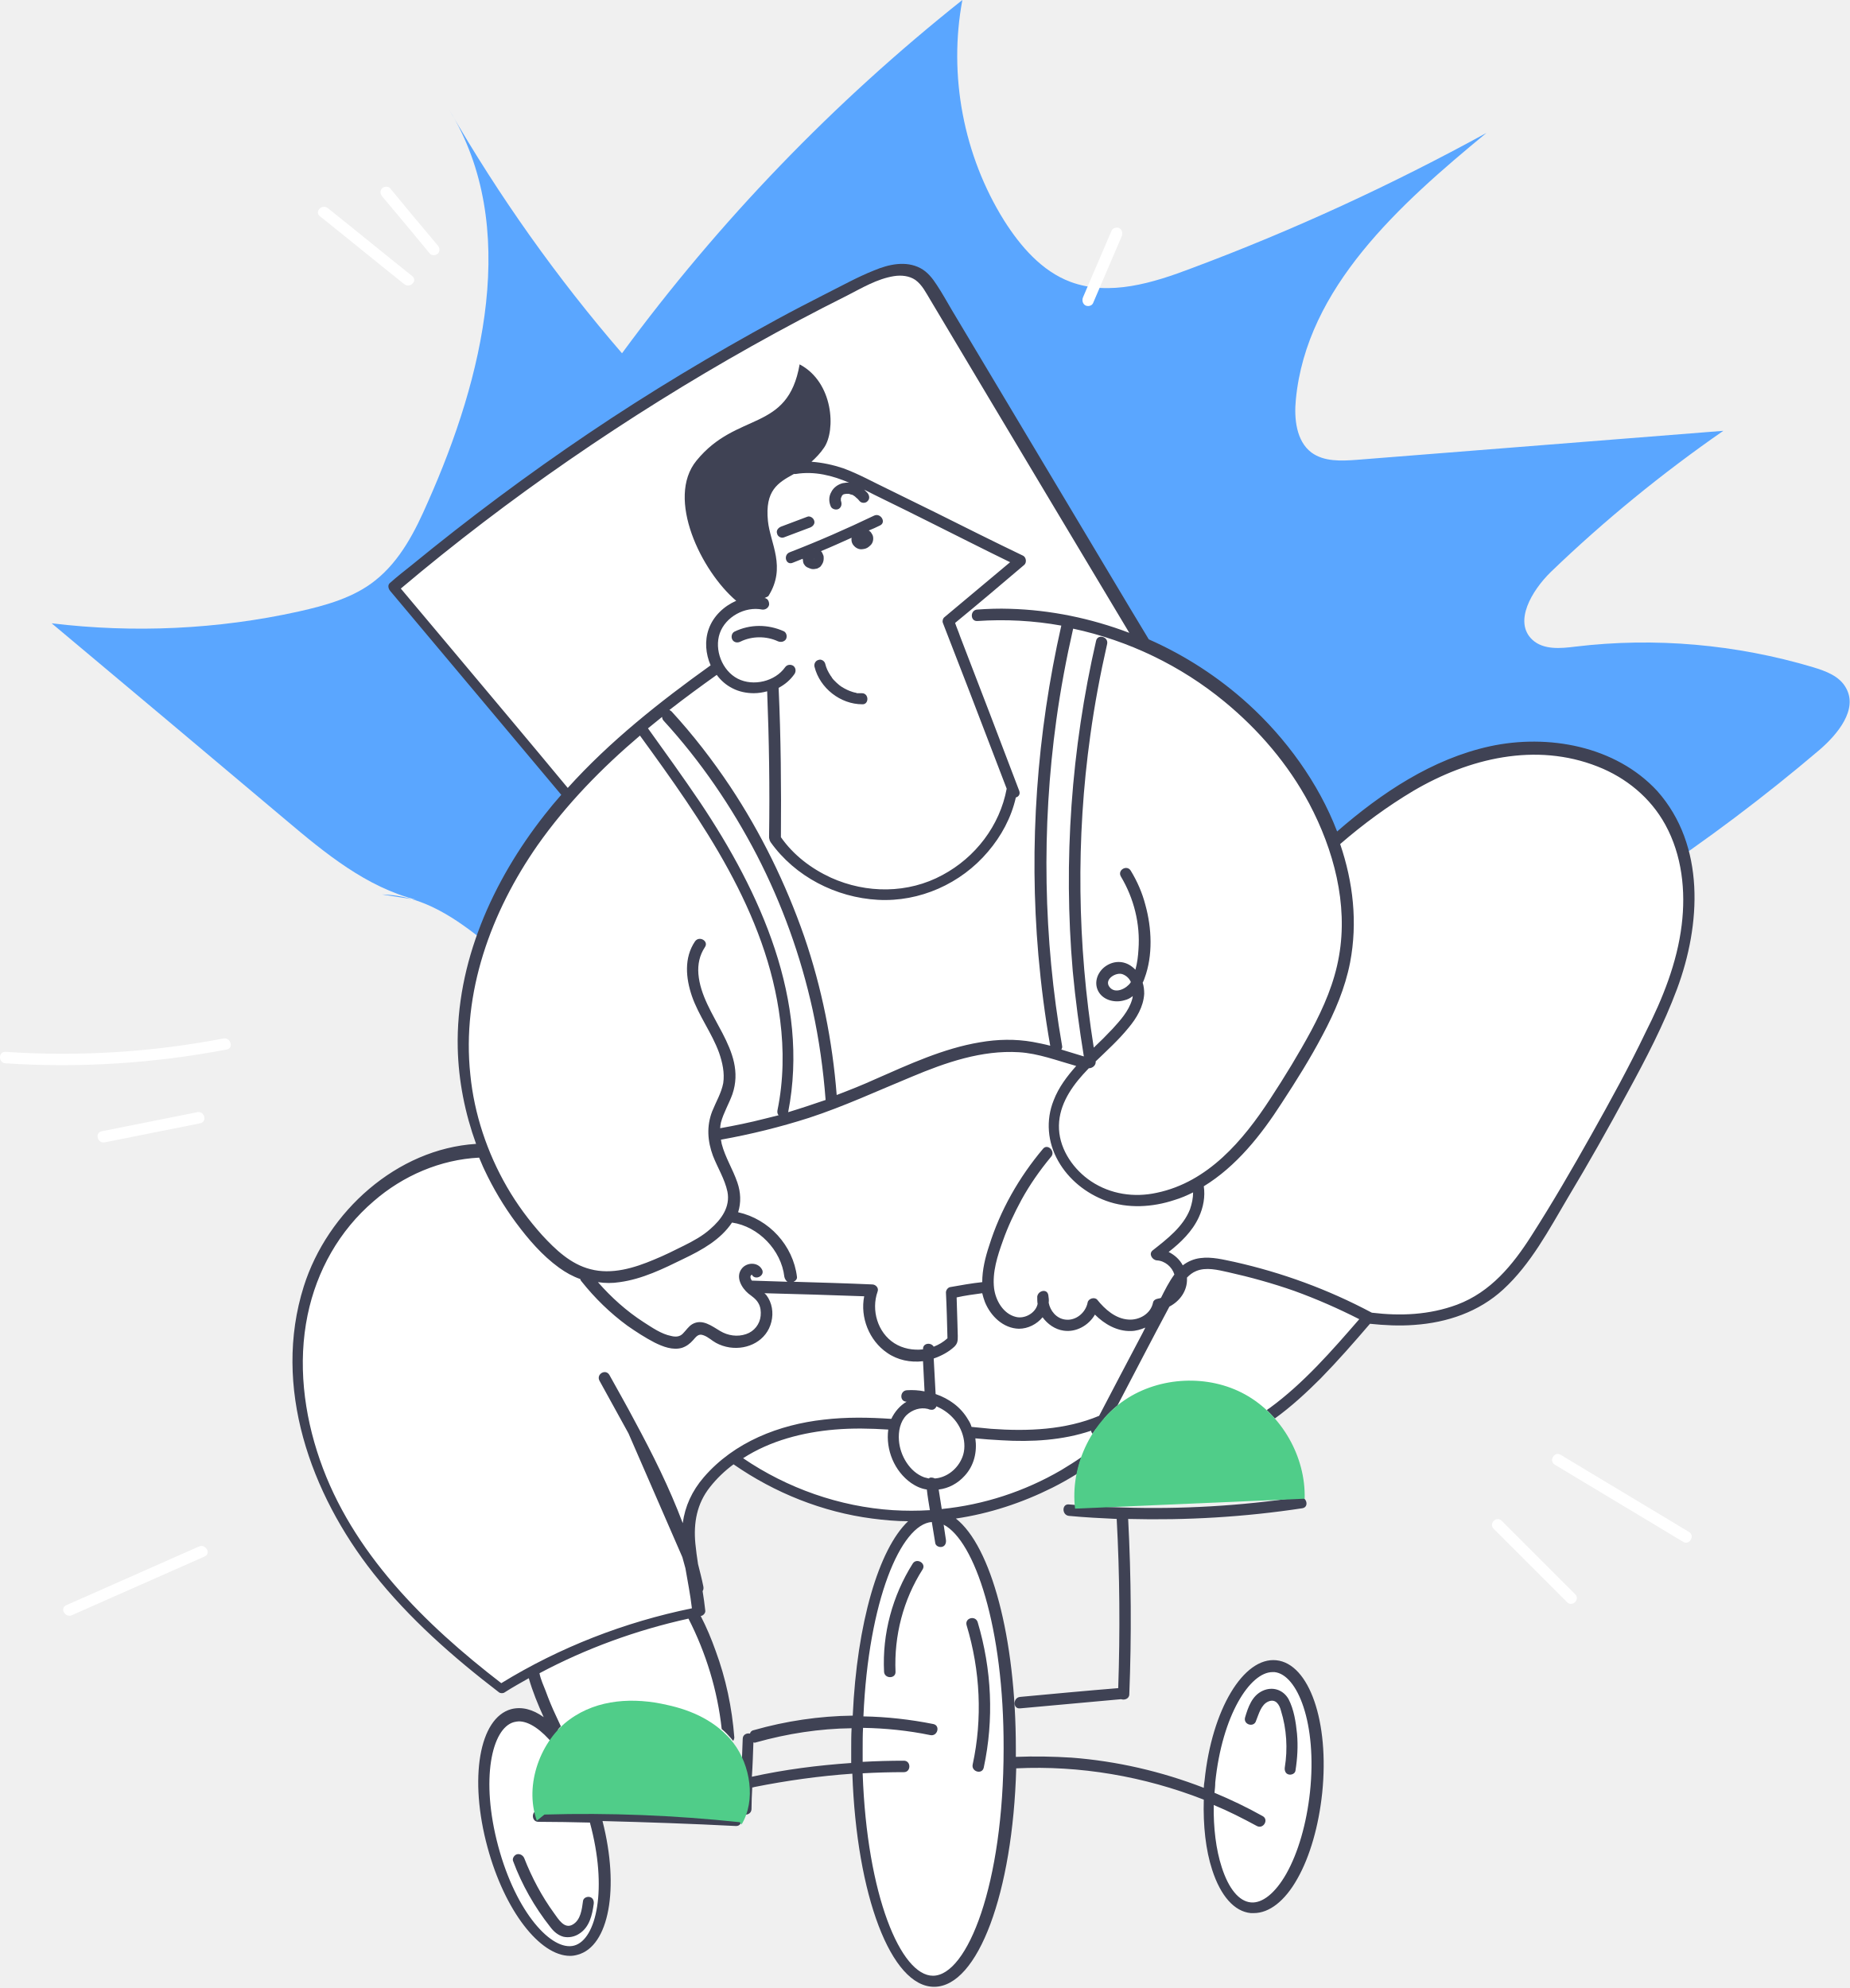
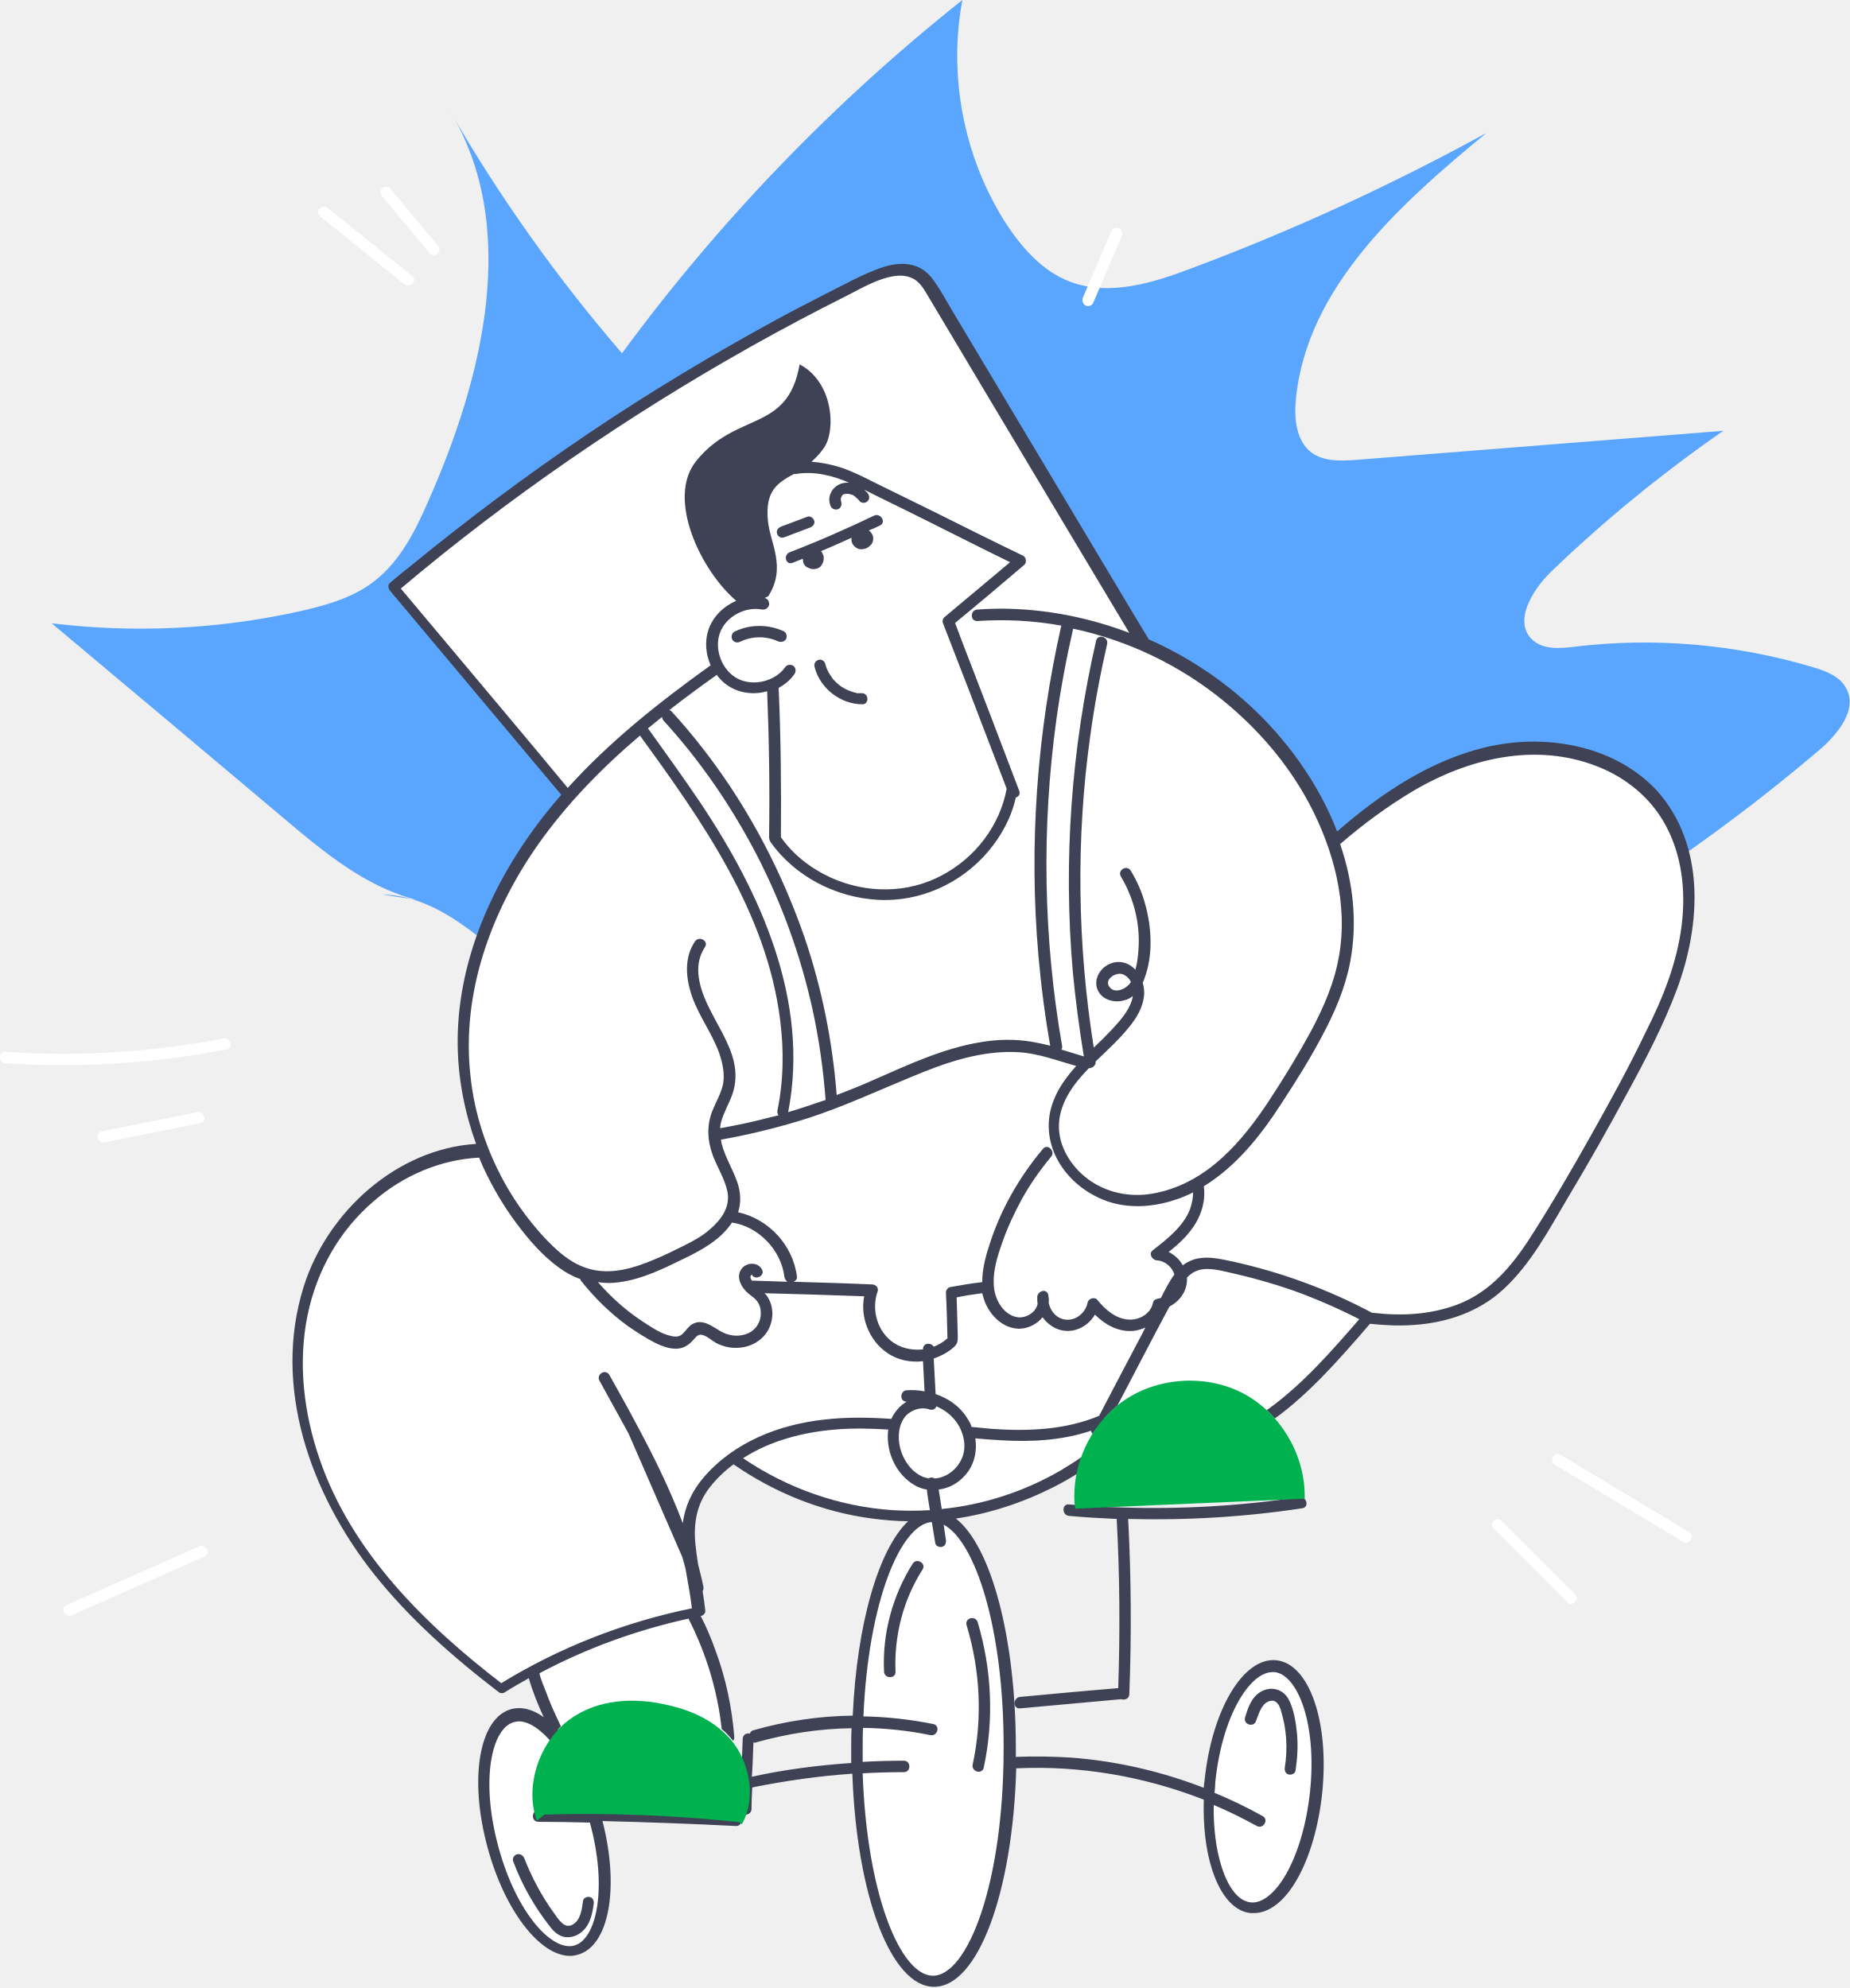
<svg xmlns="http://www.w3.org/2000/svg" width="200" height="215" viewBox="0 0 200 215" fill="none">
  <path d="M45.033 97.315C39.623 95.952 35.161 92.276 30.907 88.683C22.481 81.578 14.013 74.474 5.587 67.41C14.468 68.484 23.555 68.071 32.311 66.13C35.244 65.469 38.259 64.643 40.614 62.743C43.299 60.595 44.91 57.414 46.273 54.275C52.262 40.81 56.269 24.453 48.586 11.896C53.956 21.231 60.234 30.07 67.256 38.207C77.747 23.916 90.18 11.028 104.059 0C102.531 8.137 104.183 16.811 108.561 23.833C110.337 26.642 112.65 29.327 115.748 30.483C119.961 32.053 124.67 30.607 128.883 28.996C139.829 24.907 150.486 19.992 160.73 14.374C151.353 22.098 141.275 31.103 140.118 43.205C139.912 45.271 140.16 47.708 141.812 48.947C143.175 49.938 144.992 49.855 146.686 49.732C159.904 48.699 173.121 47.625 186.339 46.592C179.73 51.177 173.452 56.299 167.669 61.875C165.645 63.858 163.621 67.245 165.686 69.186C166.884 70.302 168.743 70.136 170.354 69.93C178.945 68.897 187.743 69.682 196.046 72.16C197.409 72.573 198.896 73.11 199.598 74.391C200.92 76.704 198.731 79.389 196.707 81.124C184.852 91.202 171.8 99.876 157.88 106.898C148.958 111.4 139.623 115.283 131.775 121.479C127.355 124.99 123.225 129.286 117.731 130.566C110.916 132.136 103.976 128.501 98.4 124.288C92.782 120.075 87.495 115.035 80.804 113.094C75.269 111.483 69.156 112.144 63.827 109.955C55.649 106.609 50.155 96.944 41.316 96.737" fill="#5AA6FF" />
  <path d="M182.249 101.363C181.382 106.114 179.275 110.575 177.045 114.87C173.865 121.025 170.436 127.014 166.801 132.921C165.19 135.523 163.456 138.208 160.977 140.025C157.301 142.71 152.468 143.164 147.883 142.586C144.909 146.056 141.894 149.525 138.259 152.334C137.103 153.243 135.864 154.069 134.459 154.565C130.535 155.887 126.074 153.986 122.026 154.028C121.737 154.399 121.407 154.73 121.035 155.06C115.087 160.678 107.032 163.941 98.854 164.024C91.832 164.106 84.852 161.834 79.151 157.704C77.912 158.571 76.797 159.645 75.888 160.884C72.997 164.726 74.98 168.65 75.475 174.309C75.186 174.35 74.938 174.433 74.69 174.474C76.921 178.646 78.284 183.272 78.656 188.022C73.038 187.857 67.421 188.807 62.134 190.831L62.258 191.161C60.399 188.311 58.912 185.213 57.797 181.95C57.673 181.578 57.549 181.165 57.507 180.752C56.351 181.372 55.236 182.033 54.12 182.694C47.098 177.324 40.531 171.128 36.318 163.363C32.146 155.597 30.618 146.056 33.881 137.836C36.855 130.401 44.29 124.618 52.179 124.494C50.568 120.447 49.783 116.027 49.949 111.69C50.279 102.727 54.492 94.259 60.275 87.361C60.605 86.948 60.977 86.535 61.307 86.163C55.029 78.645 48.709 71.169 42.431 63.652C57.962 50.558 75.145 39.364 93.443 30.483C95.302 29.575 97.574 28.707 99.267 29.864C99.969 30.36 100.465 31.144 100.919 31.888C108.478 44.527 116.037 57.208 123.596 69.847C131.237 73.193 137.888 78.976 141.894 86.328C142.762 87.898 143.505 89.55 144.083 91.244C144.372 90.996 144.662 90.748 144.909 90.5C149.866 86.204 155.566 82.487 162.01 81.33C168.453 80.215 175.765 82.156 179.606 87.485C182.539 91.368 183.117 96.613 182.249 101.363ZM100.919 163.982C96.334 163.982 92.658 175.259 92.658 189.179C92.658 203.099 96.376 214.375 100.919 214.375C105.463 214.375 109.18 203.099 109.18 189.179C109.18 175.259 105.504 163.982 100.919 163.982ZM55.401 185.668C52.344 186.494 51.394 192.855 53.294 199.835C55.194 206.816 59.201 211.855 62.299 210.988C65.355 210.162 66.305 203.801 64.405 196.82C62.505 189.798 58.457 184.8 55.401 185.668ZM137.888 180.215C134.707 179.885 131.568 185.461 130.824 192.69C130.081 199.918 132.064 206.031 135.203 206.32C138.383 206.651 141.522 201.074 142.266 193.846C143.009 186.659 141.027 180.546 137.888 180.215Z" fill="white" />
  <path d="M168.123 158.406C167.421 157.993 168.082 156.919 168.743 157.332C173.369 160.099 177.995 162.908 182.621 165.675C183.323 166.088 182.663 167.162 182.002 166.749C177.375 163.982 172.749 161.173 168.123 158.406ZM161.514 165.345C164.158 167.988 166.801 170.632 169.445 173.276C170.023 173.854 170.89 172.945 170.312 172.408C167.669 169.765 165.025 167.121 162.382 164.478C161.803 163.899 160.936 164.767 161.514 165.345ZM21.53 167.245C16.739 169.352 11.948 171.499 7.156 173.606C6.413 173.936 7.074 175.01 7.776 174.68C12.567 172.573 17.359 170.426 22.15 168.319C22.852 167.988 22.233 166.956 21.53 167.245ZM24.174 112.309C16.409 113.796 8.478 114.291 0.589 113.755C-0.196 113.713 -0.196 114.952 0.589 114.994C8.602 115.531 16.656 114.994 24.504 113.507C25.289 113.383 24.959 112.185 24.174 112.309ZM21.324 120.281C17.895 120.983 14.426 121.644 10.998 122.346C10.213 122.511 10.543 123.709 11.328 123.544C14.756 122.842 18.226 122.181 21.654 121.479C22.439 121.313 22.109 120.116 21.324 120.281ZM118.185 32.796C119.218 30.4 120.25 27.963 121.283 25.568C121.407 25.279 121.365 24.907 121.076 24.7C120.828 24.535 120.374 24.618 120.209 24.907C119.176 27.302 118.144 29.739 117.111 32.135C116.987 32.424 117.028 32.796 117.317 33.003C117.565 33.168 118.02 33.127 118.185 32.796ZM47.346 26.559C45.611 24.494 43.877 22.428 42.183 20.363C41.977 20.115 41.522 20.157 41.316 20.363C41.068 20.611 41.109 20.983 41.316 21.231C43.05 23.296 44.785 25.361 46.479 27.426C46.685 27.674 47.14 27.633 47.346 27.426C47.594 27.178 47.553 26.807 47.346 26.559ZM34.583 23.378C37.639 25.815 40.655 28.294 43.711 30.731C44.331 31.227 45.198 30.359 44.579 29.863C41.522 27.426 38.507 24.948 35.45 22.511C34.831 22.015 33.963 22.883 34.583 23.378Z" fill="white" />
  <path d="M121.985 164.272C122.315 170.591 122.356 176.911 122.109 183.231C122.109 183.726 121.572 183.892 121.241 183.768H121.2C117.565 184.098 113.93 184.429 110.295 184.759C109.51 184.842 109.51 183.602 110.295 183.52C113.848 183.189 117.358 182.859 120.911 182.57C121.117 176.457 121.076 170.344 120.746 164.272C119.011 164.189 117.317 164.106 115.582 163.941C114.798 163.859 114.798 162.619 115.582 162.702C117.482 162.867 119.424 162.991 121.324 163.032V162.785C121.324 162.867 121.324 162.95 121.324 163.032C127.726 163.239 134.128 162.867 140.489 161.917C141.274 161.793 141.605 162.991 140.82 163.115C134.583 164.065 128.304 164.437 121.985 164.272ZM105.173 190.831C105.008 191.616 106.206 191.946 106.371 191.161C107.487 185.957 107.239 180.546 105.71 175.424C105.463 174.681 104.306 174.97 104.513 175.755C106 180.67 106.247 185.874 105.173 190.831ZM98.689 169.104C96.499 172.574 95.384 176.705 95.591 180.794C95.632 181.579 96.871 181.579 96.83 180.794C96.665 176.911 97.656 173.028 99.762 169.724C100.175 169.063 99.102 168.443 98.689 169.104ZM137.144 184.016C137.929 183.685 138.342 184.346 138.507 185.007C139.126 186.99 139.25 189.137 138.92 191.161C138.879 191.492 139.003 191.822 139.333 191.905C139.622 191.987 140.035 191.822 140.076 191.492C140.283 190.17 140.366 188.848 140.242 187.485C140.118 186.246 139.911 184.883 139.333 183.768C138.755 182.735 137.598 182.363 136.524 182.859C135.368 183.396 134.955 184.635 134.624 185.75C134.418 186.535 135.615 186.866 135.822 186.081C136.111 185.379 136.359 184.346 137.144 184.016ZM55.896 200.538C55.607 200.62 55.359 200.992 55.483 201.281C56.433 203.842 57.796 206.238 59.49 208.386C59.861 208.881 60.316 209.294 60.935 209.46C61.514 209.584 62.133 209.46 62.629 209.129C63.744 208.427 64.033 207.105 64.198 205.907C64.24 205.577 64.116 205.247 63.785 205.164C63.496 205.081 63.083 205.247 63.042 205.577C62.918 206.486 62.794 207.642 61.927 208.138C61.018 208.675 60.357 207.518 59.903 206.899C58.581 205.081 57.507 203.057 56.681 200.951C56.557 200.662 56.227 200.455 55.896 200.538ZM181.34 106.94C179.895 110.823 177.953 114.54 175.971 118.175C173.906 122.016 171.758 125.816 169.527 129.534C167.503 132.962 165.521 136.721 162.547 139.447C159.903 141.884 156.475 143.041 152.922 143.289C151.311 143.412 149.701 143.33 148.131 143.165C146.396 145.189 144.661 147.171 142.803 149.071C141.274 150.6 139.622 152.128 137.846 153.408C137.557 153.078 137.268 152.789 136.979 152.5C137.061 152.417 137.144 152.376 137.268 152.293C140.944 149.608 144 146.097 146.974 142.669C144.703 141.512 142.348 140.48 139.953 139.612C137.598 138.786 135.202 138.125 132.807 137.588C131.691 137.341 130.411 137.01 129.337 137.464C128.924 137.63 128.635 137.878 128.346 138.167C128.346 138.208 128.346 138.249 128.346 138.291C128.387 139.612 127.561 140.728 126.446 141.306C124.546 144.858 122.687 148.452 120.828 152.004C120.332 152.417 119.837 152.871 119.424 153.367C119.382 153.45 119.341 153.532 119.3 153.615L118.763 154.441C118.68 154.482 118.598 154.482 118.515 154.524C118.391 154.689 118.267 154.854 118.143 155.061C118.061 154.978 117.978 154.854 117.978 154.73C114.921 155.763 111.576 155.969 108.271 155.763C107.321 155.721 106.371 155.639 105.463 155.556C105.669 157.002 105.339 158.489 104.306 159.604C103.563 160.43 102.571 160.967 101.497 161.091C101.621 161.793 101.704 162.495 101.828 163.198C106.371 162.743 110.791 161.298 114.756 158.985C115.5 158.53 116.243 158.076 116.945 157.58C116.739 158.158 116.574 158.778 116.45 159.398C115.582 159.935 114.715 160.43 113.806 160.885C110.502 162.537 106.991 163.693 103.356 164.23C107.156 167.204 109.841 177.076 109.841 189.096C109.841 189.385 109.841 189.716 109.841 190.005C111.865 189.922 113.889 189.964 115.872 190.087C120.746 190.459 125.578 191.574 130.163 193.351C130.163 193.103 130.204 192.855 130.246 192.566C131.031 184.883 134.459 179.183 138.011 179.555C141.563 179.926 143.753 186.205 142.968 193.888C142.596 197.44 141.646 200.786 140.283 203.181C138.92 205.618 137.226 206.899 135.574 206.899C135.45 206.899 135.368 206.899 135.244 206.899C133.468 206.734 131.981 205.04 131.072 202.231C130.37 200.083 130.081 197.44 130.163 194.631C123.72 192.111 116.78 190.914 109.882 191.244C109.51 204.668 105.752 214.871 101.002 214.871C96.334 214.871 92.617 204.957 92.162 191.822C88.61 192.07 85.058 192.566 81.547 193.268C81.464 193.309 81.423 193.309 81.34 193.309C81.299 194.094 81.258 194.879 81.258 195.664C81.216 196.449 79.977 196.449 80.019 195.664C80.101 193.144 80.225 190.583 80.308 188.063C80.308 187.609 80.721 187.403 81.092 187.485C81.134 187.32 81.258 187.155 81.505 187.114C84.975 186.122 88.61 185.585 92.204 185.544C92.658 175.548 95.012 167.535 98.193 164.519C96.912 164.519 95.591 164.396 94.31 164.23C88.94 163.528 83.777 161.463 79.316 158.365C78.366 159.067 77.499 159.893 76.755 160.843C75.351 162.619 74.979 164.685 75.186 166.915C75.268 167.659 75.351 168.402 75.475 169.146C75.681 169.972 75.888 170.757 76.053 171.583C76.094 171.789 76.053 171.954 75.971 172.078C76.094 172.781 76.177 173.483 76.26 174.185C76.301 174.433 76.053 174.722 75.805 174.763H75.764C76.384 175.961 76.921 177.242 77.375 178.522C78.49 181.537 79.151 184.676 79.399 187.898C79.399 188.022 79.358 188.146 79.275 188.27C78.903 187.816 78.49 187.361 78.036 186.99C77.582 182.818 76.342 178.77 74.442 175.052C68.825 176.291 63.372 178.274 58.333 180.959C58.457 181.62 58.788 182.322 58.994 182.859C59.325 183.768 59.696 184.676 60.109 185.544C60.275 185.916 60.481 186.329 60.646 186.7C60.522 186.824 60.398 186.948 60.316 187.072C60.522 187.279 60.688 187.527 60.894 187.733C62.505 189.757 63.909 192.566 64.818 195.705C69.733 195.829 74.649 195.994 79.564 196.242C80.349 196.283 80.349 197.522 79.564 197.481C74.773 197.233 69.94 197.068 65.148 196.944C67.007 204.214 65.851 210.492 62.464 211.401C62.175 211.484 61.927 211.525 61.638 211.525C58.374 211.525 54.574 206.651 52.716 199.794C50.692 192.359 51.807 185.792 55.277 184.842C56.392 184.553 57.59 184.842 58.788 185.709C58.168 184.346 57.59 182.942 57.177 181.496C56.309 181.992 55.401 182.487 54.574 183.024C54.409 183.148 54.12 183.148 53.955 183.024C48.998 179.224 44.248 175.052 40.365 170.137C33.591 161.545 29.419 149.98 32.848 139.117C35.409 131.021 42.926 124.247 51.477 123.71C50.279 120.405 49.576 116.894 49.494 113.342C49.287 104.131 53.253 95.292 58.87 88.146C59.448 87.402 60.068 86.659 60.688 85.957C54.533 78.604 48.337 71.252 42.183 63.9C41.976 63.652 41.894 63.239 42.183 63.032C42.926 62.371 43.711 61.752 44.496 61.132C50.65 56.093 57.011 51.343 63.62 46.882C70.229 42.421 77.044 38.332 84.025 34.532C85.76 33.581 87.536 32.673 89.312 31.764C91.047 30.897 92.74 29.947 94.517 29.244C96.086 28.584 97.945 28.171 99.515 28.997C100.299 29.41 100.836 30.112 101.291 30.814C101.869 31.681 102.365 32.59 102.902 33.499C107.404 41.058 111.947 48.617 116.45 56.176C119.052 60.513 121.613 64.85 124.215 69.145C128.139 70.88 131.774 73.235 134.955 76.126C139.002 79.802 142.555 84.635 144.579 89.922C149.37 85.75 154.864 82.074 161.101 80.711C167.379 79.348 174.69 80.67 179.193 85.544C184.438 91.45 183.901 100.042 181.34 106.94ZM59.861 188.683C58.54 187.072 57.218 186.163 56.103 186.163C55.938 186.163 55.772 186.205 55.566 186.246C53.17 186.907 51.931 192.442 53.872 199.67C55.813 206.899 59.696 211.071 62.092 210.41C64.488 209.749 65.727 204.255 63.785 197.109C61.927 197.068 60.068 197.027 58.209 197.027C57.424 197.027 57.424 195.788 58.209 195.788C59.944 195.829 61.679 195.829 63.414 195.87C62.546 193.02 61.307 190.5 59.861 188.683ZM131.32 193.888C133.096 194.631 134.831 195.457 136.524 196.407C137.226 196.779 136.607 197.853 135.905 197.481C134.376 196.655 132.848 195.87 131.237 195.209C131.196 197.688 131.485 200.042 132.105 201.942C132.848 204.255 133.963 205.618 135.244 205.742C136.483 205.866 137.887 204.751 139.085 202.644C140.366 200.372 141.274 197.233 141.646 193.805C142.431 186.37 140.283 181.083 137.805 180.835C137.722 180.835 137.681 180.835 137.598 180.835C135.161 180.835 132.146 185.503 131.402 192.772C131.402 193.144 131.361 193.516 131.32 193.888ZM116.037 67.989C115.293 71.252 114.674 74.556 114.219 77.861C112.608 89.55 112.815 101.487 114.839 113.094C114.88 113.259 114.839 113.383 114.756 113.507C115.582 113.755 116.367 114.003 117.193 114.251C116.698 111.194 116.285 108.138 115.995 105.04C114.963 93.103 115.83 81 118.515 69.311C118.68 68.526 119.878 68.856 119.713 69.641C118.969 72.904 118.35 76.209 117.895 79.513C116.326 90.707 116.491 102.148 118.267 113.301C118.969 112.64 119.63 111.979 120.291 111.277C121.117 110.368 122.026 109.377 122.398 108.138C122.439 108.014 122.48 107.848 122.48 107.725C122.233 107.931 121.943 108.096 121.572 108.179C120.622 108.468 119.424 108.22 118.845 107.353C118.226 106.403 118.598 105.246 119.424 104.585C120.332 103.883 121.489 103.842 122.398 104.544C122.522 104.627 122.646 104.751 122.769 104.875C122.976 104.131 123.059 103.388 123.1 102.685C123.306 99.918 122.604 97.15 121.2 94.796C120.787 94.094 121.861 93.474 122.274 94.177C122.976 95.333 123.513 96.572 123.843 97.853C124.546 100.372 124.67 103.346 123.761 105.783C123.72 105.948 123.637 106.114 123.554 106.279C123.678 106.651 123.72 107.064 123.72 107.477C123.637 108.881 122.893 110.12 122.026 111.153C120.952 112.475 119.713 113.59 118.474 114.788C118.515 115.242 118.102 115.531 117.73 115.531C117.524 115.738 117.317 115.986 117.111 116.192C115.624 117.844 114.384 119.827 114.508 122.14C114.632 124.412 116.119 126.519 117.978 127.758C120.085 129.162 122.646 129.534 125.083 128.997C130.618 127.84 134.418 123.338 137.35 118.836C138.92 116.44 140.407 114.003 141.77 111.483C143.133 108.922 144.29 106.279 144.785 103.388C145.777 97.77 144.207 91.905 141.563 86.907C139.292 82.652 136.111 78.935 132.394 75.878C127.685 71.996 122.026 69.269 116.037 67.989ZM121.406 105.37C120.704 105.081 119.341 105.907 119.961 106.733C120.58 107.559 121.819 106.898 122.233 106.279C122.233 106.238 122.274 106.238 122.274 106.196C122.109 105.825 121.819 105.535 121.406 105.37ZM61.39 85.213C65.933 80.174 71.303 75.919 76.838 71.954C76.301 70.715 76.177 69.311 76.631 68.03C77.127 66.626 78.284 65.552 79.605 64.974C75.847 61.793 71.964 53.904 75.31 49.815C79.688 44.445 85.182 46.799 86.462 39.406C90.138 41.347 90.386 46.551 89.106 48.41C88.693 49.03 88.197 49.525 87.743 49.938C88.899 50.021 90.056 50.269 91.171 50.641C92.864 51.26 94.475 52.169 96.127 52.954C97.821 53.78 99.473 54.606 101.167 55.432C104.306 57.002 107.445 58.571 110.626 60.1C110.956 60.265 111.039 60.843 110.75 61.091C108.271 63.197 105.793 65.304 103.273 67.369C103.439 67.865 103.645 68.319 103.81 68.815C105.958 74.391 108.106 79.967 110.213 85.544C110.337 85.915 110.13 86.163 109.841 86.246C109.345 88.435 108.271 90.418 106.826 92.111C103.893 95.581 99.432 97.564 94.93 97.316C90.386 97.068 85.966 94.796 83.323 91.079C83.24 90.955 83.199 90.831 83.199 90.748C83.158 90.665 83.158 90.583 83.158 90.459C83.24 85.213 83.158 80.009 82.951 74.763C82.497 74.887 82.001 74.969 81.505 74.969C80.721 74.969 79.894 74.804 79.192 74.433C78.531 74.102 77.953 73.606 77.499 72.987C75.764 74.226 74.07 75.465 72.377 76.787C72.46 76.828 72.542 76.87 72.625 76.952C74.938 79.472 77.044 82.198 78.945 85.048C82.29 90.087 84.975 95.581 86.958 101.281C88.858 106.816 90.014 112.599 90.469 118.423C91.873 117.886 93.236 117.349 94.599 116.729C98.275 115.118 101.993 113.383 105.958 112.723C107.858 112.392 109.758 112.351 111.658 112.681C112.319 112.805 112.939 112.929 113.558 113.094C112.98 109.831 112.567 106.568 112.278 103.305C111.245 91.409 112.113 79.348 114.756 67.658C111.782 67.121 108.726 66.956 105.669 67.163C104.884 67.204 104.884 65.965 105.669 65.924C106.826 65.841 108.023 65.8 109.18 65.841C113.6 65.965 117.978 66.874 122.109 68.443C119.341 63.817 116.574 59.191 113.806 54.565C109.387 47.171 104.967 39.777 100.589 32.425C100.134 31.681 99.721 30.814 98.978 30.277C98.317 29.823 97.449 29.74 96.665 29.864C94.847 30.153 93.195 31.145 91.584 31.971C88.114 33.705 84.686 35.523 81.299 37.423C74.525 41.223 67.916 45.354 61.514 49.773C55.235 54.11 49.163 58.736 43.339 63.652C45.157 65.8 46.933 67.948 48.75 70.096C53.005 75.176 57.218 80.174 61.39 85.213ZM85.223 120.281C86.586 119.868 87.949 119.414 89.271 118.96C89.023 115.697 88.569 112.433 87.867 109.212C86.586 103.388 84.562 97.77 81.836 92.483C79.11 87.237 75.764 82.322 71.757 77.944C71.633 77.82 71.592 77.654 71.592 77.53C71.097 77.944 70.559 78.356 70.064 78.77C71.964 81.413 73.864 84.057 75.681 86.742C82.208 96.49 87.577 108.22 85.223 120.281ZM83.158 65.428C83.075 65.758 82.745 65.965 82.414 65.924C80.555 65.552 78.449 66.708 77.829 68.484C77.21 70.261 78.077 72.532 79.771 73.4C81.464 74.267 83.819 73.689 84.892 72.161C85.099 71.872 85.471 71.83 85.76 71.996C86.049 72.202 86.09 72.574 85.925 72.863C85.471 73.524 84.892 74.019 84.19 74.391C84.438 79.761 84.479 85.172 84.438 90.542C85.801 92.483 87.701 93.929 89.849 94.92C93.691 96.655 98.193 96.655 101.91 94.631C105.463 92.731 108.106 89.302 108.85 85.296C108.437 84.181 107.982 83.065 107.569 81.95C105.71 77.076 103.852 72.243 101.952 67.369C101.869 67.163 101.952 66.874 102.117 66.75C104.471 64.767 106.867 62.784 109.221 60.802C107.776 60.1 106.371 59.397 104.967 58.695C101.828 57.126 98.73 55.556 95.591 54.028C94.888 53.697 94.186 53.325 93.443 52.954C93.567 53.078 93.691 53.202 93.814 53.325C94.021 53.615 94.062 53.945 93.814 54.193C93.608 54.441 93.154 54.441 92.947 54.193C92.823 54.028 92.699 53.904 92.534 53.78C92.493 53.739 92.493 53.739 92.451 53.697C92.369 53.656 92.286 53.573 92.204 53.532C92.162 53.532 92.121 53.491 92.08 53.491H92.038C91.956 53.449 91.873 53.449 91.79 53.408C91.749 53.408 91.749 53.408 91.708 53.408C91.667 53.408 91.667 53.408 91.667 53.408C91.625 53.408 91.584 53.408 91.543 53.408C91.543 53.408 91.543 53.408 91.501 53.408C91.46 53.408 91.46 53.408 91.501 53.408C91.419 53.408 91.295 53.449 91.254 53.449C91.212 53.449 91.171 53.491 91.171 53.491C91.13 53.491 91.088 53.532 91.088 53.573L91.047 53.615L91.006 53.656C91.006 53.656 91.006 53.656 91.006 53.697C91.006 53.739 90.964 53.78 90.964 53.78C90.964 53.821 90.923 53.862 90.923 53.904C90.923 53.945 90.923 54.028 90.923 53.945C90.923 53.862 90.923 53.986 90.923 54.069C90.923 54.11 90.923 54.11 90.923 54.152C90.923 54.193 91.006 54.317 90.923 54.152C91.047 54.482 91.006 54.812 90.716 55.019C90.469 55.184 90.014 55.102 89.849 54.812C89.601 54.276 89.601 53.697 89.89 53.202C90.138 52.706 90.634 52.376 91.13 52.252C91.377 52.21 91.625 52.169 91.832 52.21C90.014 51.425 88.073 50.93 86.049 51.26C85.966 51.26 85.925 51.26 85.843 51.26C84.108 52.21 82.703 53.036 83.034 56.341C83.282 58.778 85.058 61.339 83.075 64.478L82.662 64.684C82.703 64.684 82.786 64.684 82.827 64.726C82.993 64.767 83.199 65.056 83.158 65.428ZM54.822 128.377C55.896 130.236 57.177 131.971 58.622 133.582C60.068 135.151 61.72 136.721 63.827 137.258C66.14 137.877 68.577 137.134 70.725 136.225C71.84 135.771 72.914 135.234 73.988 134.697C74.979 134.201 75.971 133.664 76.797 132.921C77.995 131.888 78.986 130.525 78.655 128.873C78.366 127.51 77.582 126.271 77.086 124.99C76.507 123.421 76.384 121.81 77.003 120.199C77.416 119.166 77.995 118.216 78.201 117.142C78.366 116.027 78.118 114.912 77.747 113.838C76.962 111.69 75.558 109.872 74.814 107.725C74.153 105.783 73.947 103.594 75.144 101.818C75.599 101.157 76.673 101.777 76.218 102.438C75.64 103.305 75.434 104.296 75.516 105.329C75.888 109.873 80.845 113.507 79.192 118.34C78.821 119.373 78.242 120.323 77.953 121.397C77.912 121.603 77.871 121.81 77.871 122.016C79.481 121.727 81.092 121.397 82.703 120.984C83.199 120.86 83.695 120.736 84.19 120.612C84.066 120.488 84.025 120.281 84.066 120.075C84.727 116.853 84.769 113.549 84.356 110.327C82.91 98.679 75.929 88.807 69.197 79.554C65.066 83.065 61.266 86.948 58.127 91.409C53.087 98.637 49.907 107.353 50.857 116.234C51.27 120.447 52.674 124.66 54.822 128.377ZM81.299 137.877C81.382 138.001 81.34 137.754 81.216 137.919L81.175 137.96C81.092 138.125 81.175 138.332 81.299 138.497C82.579 138.538 83.86 138.58 85.14 138.621C84.975 138.497 84.851 138.291 84.81 138.084C84.48 135.193 82.001 132.632 79.151 132.219C77.912 134.077 75.888 135.193 73.905 136.143C71.716 137.217 69.444 138.332 67.007 138.662C66.222 138.786 65.438 138.786 64.653 138.662C66.099 140.315 67.751 141.802 69.609 142.999C70.518 143.578 71.51 144.28 72.584 144.486C73.079 144.61 73.534 144.569 73.864 144.197C74.194 143.867 74.442 143.454 74.855 143.206C75.929 142.586 76.962 143.412 77.871 143.949C78.697 144.445 79.729 144.61 80.679 144.28C81.547 143.991 82.166 143.206 82.249 142.297C82.29 141.843 82.249 141.347 82.001 140.934C81.753 140.48 81.299 140.191 80.927 139.901C80.184 139.282 79.481 138.084 80.225 137.175C80.762 136.514 81.918 136.473 82.373 137.258C82.786 137.919 81.712 138.538 81.299 137.877ZM89.064 153.532C91.501 153.243 93.938 153.284 96.375 153.45C96.747 152.665 97.325 152.004 98.028 151.591C97.243 151.591 97.284 150.393 98.069 150.352C98.689 150.31 99.349 150.352 99.969 150.476C99.928 149.402 99.845 148.286 99.804 147.213C98.441 147.378 97.036 147.089 95.921 146.304C93.98 144.982 92.988 142.462 93.443 140.191C89.849 140.067 86.256 139.943 82.662 139.86C82.745 139.943 82.786 139.984 82.868 140.067C83.488 140.893 83.653 141.967 83.406 142.958C82.91 144.982 80.886 146.015 78.903 145.725C78.366 145.643 77.871 145.478 77.416 145.23C76.962 144.982 76.549 144.569 76.053 144.404C75.516 144.197 75.268 144.569 74.938 144.941C74.608 145.312 74.236 145.602 73.74 145.767C72.749 146.056 71.675 145.643 70.766 145.189C69.733 144.652 68.783 144.032 67.833 143.371C65.975 142.008 64.322 140.397 62.877 138.58C62.794 138.497 62.753 138.414 62.753 138.332C61.927 138.043 61.183 137.63 60.44 137.093C58.622 135.771 57.135 134.036 55.813 132.26C54.492 130.484 53.335 128.542 52.385 126.519C52.179 126.105 52.013 125.651 51.807 125.197C47.635 125.403 43.587 127.138 40.407 129.906C36.689 133.086 34.252 137.423 33.261 142.215C32.187 147.419 32.848 152.871 34.583 157.869C38.052 167.907 45.942 175.672 54.203 182.033C60.522 178.15 67.544 175.424 74.814 173.937C74.649 172.491 74.36 171.046 74.112 169.6C73.988 169.187 73.905 168.815 73.781 168.402L67.957 155.019C66.925 153.119 65.851 151.219 64.818 149.319C64.446 148.617 65.479 147.997 65.892 148.7C66.801 150.352 67.751 152.004 68.618 153.656C70.559 157.25 72.377 160.885 73.823 164.726C74.07 162.909 74.814 161.256 76.094 159.769C79.399 155.928 84.273 154.069 89.064 153.532ZM100.547 163.322C100.423 162.578 100.299 161.835 100.217 161.091C99.638 161.009 99.06 160.761 98.523 160.389C96.706 159.108 95.756 156.795 96.045 154.606C94.104 154.482 92.204 154.441 90.262 154.606C86.834 154.895 83.282 155.804 80.349 157.704C85.14 160.967 90.799 162.95 96.541 163.322C97.862 163.404 99.225 163.404 100.547 163.322ZM92.038 190.666C92.038 190.17 92.038 189.674 92.038 189.179C92.038 188.394 92.038 187.65 92.08 186.907C88.61 186.948 85.14 187.485 81.753 188.435C81.671 188.477 81.547 188.477 81.464 188.435C81.423 189.674 81.382 190.914 81.299 192.153C84.851 191.368 88.445 190.914 92.038 190.666ZM102.034 164.891C102.117 165.428 102.199 166.006 102.282 166.543C102.323 166.874 102.199 167.204 101.869 167.287C101.58 167.37 101.167 167.204 101.126 166.874C101.002 166.13 100.878 165.346 100.754 164.602C97.408 164.85 93.897 173.111 93.36 185.626C95.88 185.668 98.441 185.957 100.919 186.453C101.704 186.618 101.373 187.816 100.589 187.65C98.193 187.155 95.756 186.907 93.319 186.866C93.278 187.609 93.278 188.394 93.278 189.137C93.278 189.633 93.278 190.087 93.278 190.542C94.764 190.459 96.251 190.418 97.739 190.418C98.523 190.418 98.523 191.657 97.739 191.657C96.251 191.657 94.764 191.698 93.278 191.781C93.732 204.999 97.408 213.673 100.878 213.673C104.595 213.673 108.519 203.801 108.519 189.096C108.56 175.961 105.38 166.626 102.034 164.891ZM103.026 153.326C102.53 152.789 101.91 152.376 101.249 152.087C101.249 152.128 101.208 152.21 101.167 152.252C101.043 152.417 100.878 152.5 100.63 152.458C100.547 152.458 100.423 152.417 100.341 152.376C99.515 152.169 98.647 152.458 98.028 153.037C97.325 153.739 97.119 154.813 97.201 155.804C97.325 157.415 98.358 159.191 99.928 159.769C100.093 159.811 100.258 159.852 100.423 159.893C100.465 159.852 100.506 159.852 100.547 159.811C100.712 159.769 100.919 159.811 101.084 159.893C102.282 159.811 103.397 158.985 103.934 157.869C104.678 156.424 104.141 154.482 103.026 153.326ZM123.843 143.578C123.348 143.784 122.811 143.949 122.274 143.949C120.787 143.991 119.424 143.206 118.391 142.173C117.73 143.33 116.367 144.115 115.004 143.908C114.095 143.784 113.269 143.206 112.732 142.462C112.113 143.206 111.163 143.702 110.171 143.702C108.478 143.66 107.115 142.338 106.495 140.81C106.371 140.48 106.289 140.191 106.206 139.86C105.297 139.984 104.347 140.108 103.439 140.315C103.48 141.223 103.48 142.091 103.521 142.999C103.521 143.495 103.562 143.991 103.562 144.486C103.562 144.982 103.563 145.271 103.191 145.643C102.571 146.221 101.786 146.634 100.96 146.923C101.043 148.204 101.084 149.484 101.167 150.765C102.612 151.26 103.893 152.169 104.678 153.532C104.843 153.78 104.967 154.028 105.05 154.317C105.752 154.4 106.454 154.441 107.156 154.524C111.121 154.813 115.211 154.647 118.845 153.119C120.291 150.352 121.737 147.584 123.224 144.776C123.43 144.404 123.637 143.991 123.843 143.578ZM126.983 137.836C126.735 137.01 125.95 136.349 125.083 136.308C124.587 136.267 124.174 135.606 124.628 135.234C126.198 133.995 127.933 132.673 128.676 130.773C128.883 130.153 129.007 129.575 129.007 128.956C128.346 129.286 127.685 129.575 126.983 129.782C124.628 130.566 121.943 130.732 119.589 129.864C117.441 129.079 115.541 127.551 114.426 125.569C113.269 123.545 113.063 121.149 113.93 119.001C114.467 117.597 115.376 116.399 116.367 115.283C114.302 114.705 112.278 113.92 110.171 113.797C106.165 113.549 102.241 114.912 98.606 116.44C94.888 117.968 91.254 119.662 87.453 120.901C84.356 121.892 81.175 122.677 77.953 123.255C77.995 123.421 77.995 123.545 78.036 123.71C78.408 125.156 79.234 126.436 79.729 127.882C80.101 128.956 80.142 130.071 79.812 131.103C83.158 131.847 85.76 134.697 86.173 138.084C86.214 138.332 86.008 138.538 85.801 138.621C88.651 138.704 91.501 138.786 94.31 138.91C94.682 138.91 95.054 139.282 94.888 139.695C94.186 141.678 94.888 144.115 96.706 145.271C97.615 145.849 98.73 146.056 99.804 145.932C99.762 145.23 100.671 145.147 100.96 145.643C101.497 145.436 101.993 145.147 102.447 144.734C102.406 143.082 102.365 141.43 102.282 139.778C102.282 139.53 102.489 139.241 102.736 139.199C103.893 138.993 105.049 138.786 106.206 138.662C106.206 137.341 106.536 135.977 106.95 134.738C108.147 130.897 110.171 127.345 112.774 124.247C113.269 123.627 114.178 124.536 113.641 125.114C112.443 126.56 111.369 128.088 110.46 129.74C109.676 131.186 108.974 132.673 108.437 134.201C107.858 135.812 107.28 137.588 107.487 139.323C107.652 140.645 108.478 142.091 109.841 142.421C110.791 142.669 111.989 142.008 112.195 141.017C112.154 140.769 112.154 140.521 112.154 140.232C112.237 139.571 113.228 139.323 113.352 140.067C113.393 140.356 113.434 140.604 113.393 140.893C113.558 141.76 114.219 142.586 115.169 142.71C116.326 142.875 117.4 141.967 117.606 140.852C117.689 140.438 118.35 140.232 118.639 140.562C119.465 141.595 120.622 142.628 122.026 142.71C123.183 142.793 124.422 142.091 124.67 140.893C124.711 140.604 125 140.48 125.248 140.438C125.33 140.438 125.454 140.397 125.537 140.356C125.95 139.53 126.404 138.621 126.983 137.836ZM181.836 100.042C182.29 96.366 181.877 92.483 180.06 89.178C178.449 86.246 175.806 84.098 172.749 82.9C166.057 80.257 158.829 81.991 152.799 85.544C150.031 87.196 147.387 89.137 144.909 91.285C146.314 95.416 146.809 99.753 145.983 104.09C145.446 106.857 144.331 109.459 143.009 111.938C141.687 114.457 140.159 116.894 138.589 119.29C136.359 122.76 133.674 126.147 130.163 128.295C130.328 129.41 130.122 130.566 129.626 131.64C128.924 133.169 127.685 134.367 126.363 135.399C127.024 135.73 127.561 136.225 127.891 136.845C128.428 136.432 129.089 136.143 129.791 136.06C131.031 135.895 132.27 136.225 133.468 136.473C138.631 137.63 143.587 139.447 148.255 141.925C148.296 141.925 148.296 141.967 148.338 141.967C151.435 142.339 154.533 142.215 157.549 141.099C161.183 139.736 163.579 136.804 165.603 133.623C167.875 130.071 169.982 126.436 172.047 122.76C174.112 119.084 176.136 115.407 177.953 111.607C179.771 108.014 181.34 104.131 181.836 100.042ZM79.399 68.319C79.11 68.484 79.027 68.898 79.192 69.187C79.358 69.476 79.729 69.558 80.06 69.393C81.299 68.774 82.868 68.774 84.108 69.352C84.397 69.476 84.769 69.435 84.975 69.145C85.14 68.856 85.058 68.443 84.769 68.278C83.034 67.493 81.092 67.493 79.399 68.319ZM85.388 59.728C88.486 58.53 91.501 57.208 94.517 55.763C95.219 55.432 95.88 56.506 95.136 56.836C94.723 57.043 94.351 57.208 93.938 57.373C93.98 57.415 94.062 57.456 94.104 57.497C94.228 57.621 94.269 57.745 94.351 57.869C94.434 58.076 94.434 58.282 94.393 58.489C94.351 58.695 94.228 58.902 94.062 59.026C93.897 59.191 93.691 59.315 93.484 59.356C93.278 59.397 93.03 59.439 92.823 59.356C92.575 59.273 92.369 59.108 92.204 58.86C92.08 58.654 92.038 58.406 92.08 58.158C90.964 58.654 89.89 59.15 88.775 59.604C88.817 59.645 88.858 59.728 88.899 59.769C88.94 59.852 88.982 59.976 89.023 60.058C89.064 60.141 89.064 60.265 89.064 60.389C89.064 60.595 89.023 60.802 88.899 61.008C88.858 61.05 88.858 61.091 88.817 61.132C88.775 61.173 88.775 61.215 88.734 61.256C88.651 61.339 88.569 61.38 88.486 61.421C88.403 61.463 88.362 61.504 88.279 61.504C88.197 61.504 88.114 61.545 88.032 61.545C87.99 61.545 87.908 61.545 87.867 61.545C87.743 61.545 87.66 61.504 87.536 61.463C87.453 61.421 87.329 61.38 87.247 61.339C87.206 61.297 87.123 61.256 87.082 61.215C87.04 61.173 86.999 61.091 86.958 61.05C86.875 60.967 86.875 60.843 86.834 60.76V60.719C86.834 60.719 86.834 60.719 86.834 60.678C86.834 60.595 86.793 60.513 86.793 60.43C86.462 60.554 86.09 60.719 85.76 60.843C84.975 61.215 84.645 60.017 85.388 59.728ZM87.99 60.43C87.99 60.43 87.99 60.471 88.032 60.471C87.99 60.43 87.99 60.43 87.99 60.43ZM84.769 58.117C85.719 57.745 86.669 57.415 87.619 57.043C87.908 56.919 88.156 56.63 88.032 56.299C87.949 56.01 87.577 55.763 87.288 55.886C86.338 56.258 85.388 56.589 84.438 56.96C84.149 57.084 83.901 57.373 84.025 57.704C84.066 57.993 84.438 58.241 84.769 58.117ZM91.377 53.449C91.377 53.408 91.377 53.408 91.377 53.449V53.449ZM93.195 74.969C93.071 74.969 92.947 74.969 92.823 74.969C92.823 74.969 92.74 74.969 92.699 74.969C92.658 74.969 92.617 74.969 92.575 74.928C92.328 74.887 92.08 74.804 91.873 74.722C91.543 74.598 91.006 74.309 90.758 74.102C90.551 73.937 90.386 73.772 90.221 73.606C90.138 73.524 90.056 73.441 89.973 73.317C89.89 73.235 89.973 73.317 89.932 73.235C89.89 73.193 89.849 73.111 89.808 73.069C89.519 72.615 89.353 72.285 89.23 71.789C89.147 71.459 88.775 71.252 88.486 71.376C88.156 71.459 87.99 71.83 88.073 72.119C88.651 74.433 90.882 76.167 93.236 76.167C93.98 76.209 93.98 74.969 93.195 74.969Z" fill="#3F4254" />
-   <path d="M116.244 163.156C115.707 158.654 117.896 153.904 121.655 151.384C125.414 148.864 130.66 148.616 134.625 150.806C138.59 152.995 141.192 157.538 141.069 162.082" fill="#50CD89" />
-   <path d="M58.045 196.903C56.64 192.979 58.499 188.187 61.597 185.957C64.653 183.726 68.578 183.561 72.13 184.387C74.815 184.965 77.499 186.163 79.317 188.518C81.134 190.913 81.754 194.714 80.184 197.316L79.978 197.068C72.956 196.324 65.893 196.035 58.871 196.242" fill="#50CD89" />
+   <path d="M116.244 163.156C115.707 158.654 117.896 153.904 121.655 151.384C125.414 148.864 130.66 148.616 134.625 150.806C138.59 152.995 141.192 157.538 141.069 162.082" fill="#00B14F" />
+   <path d="M58.045 196.903C56.64 192.979 58.499 188.187 61.597 185.957C64.653 183.726 68.578 183.561 72.13 184.387C74.815 184.965 77.499 186.163 79.317 188.518C81.134 190.913 81.754 194.714 80.184 197.316L79.978 197.068C72.956 196.324 65.893 196.035 58.871 196.242" fill="#00B14F" />
</svg>
